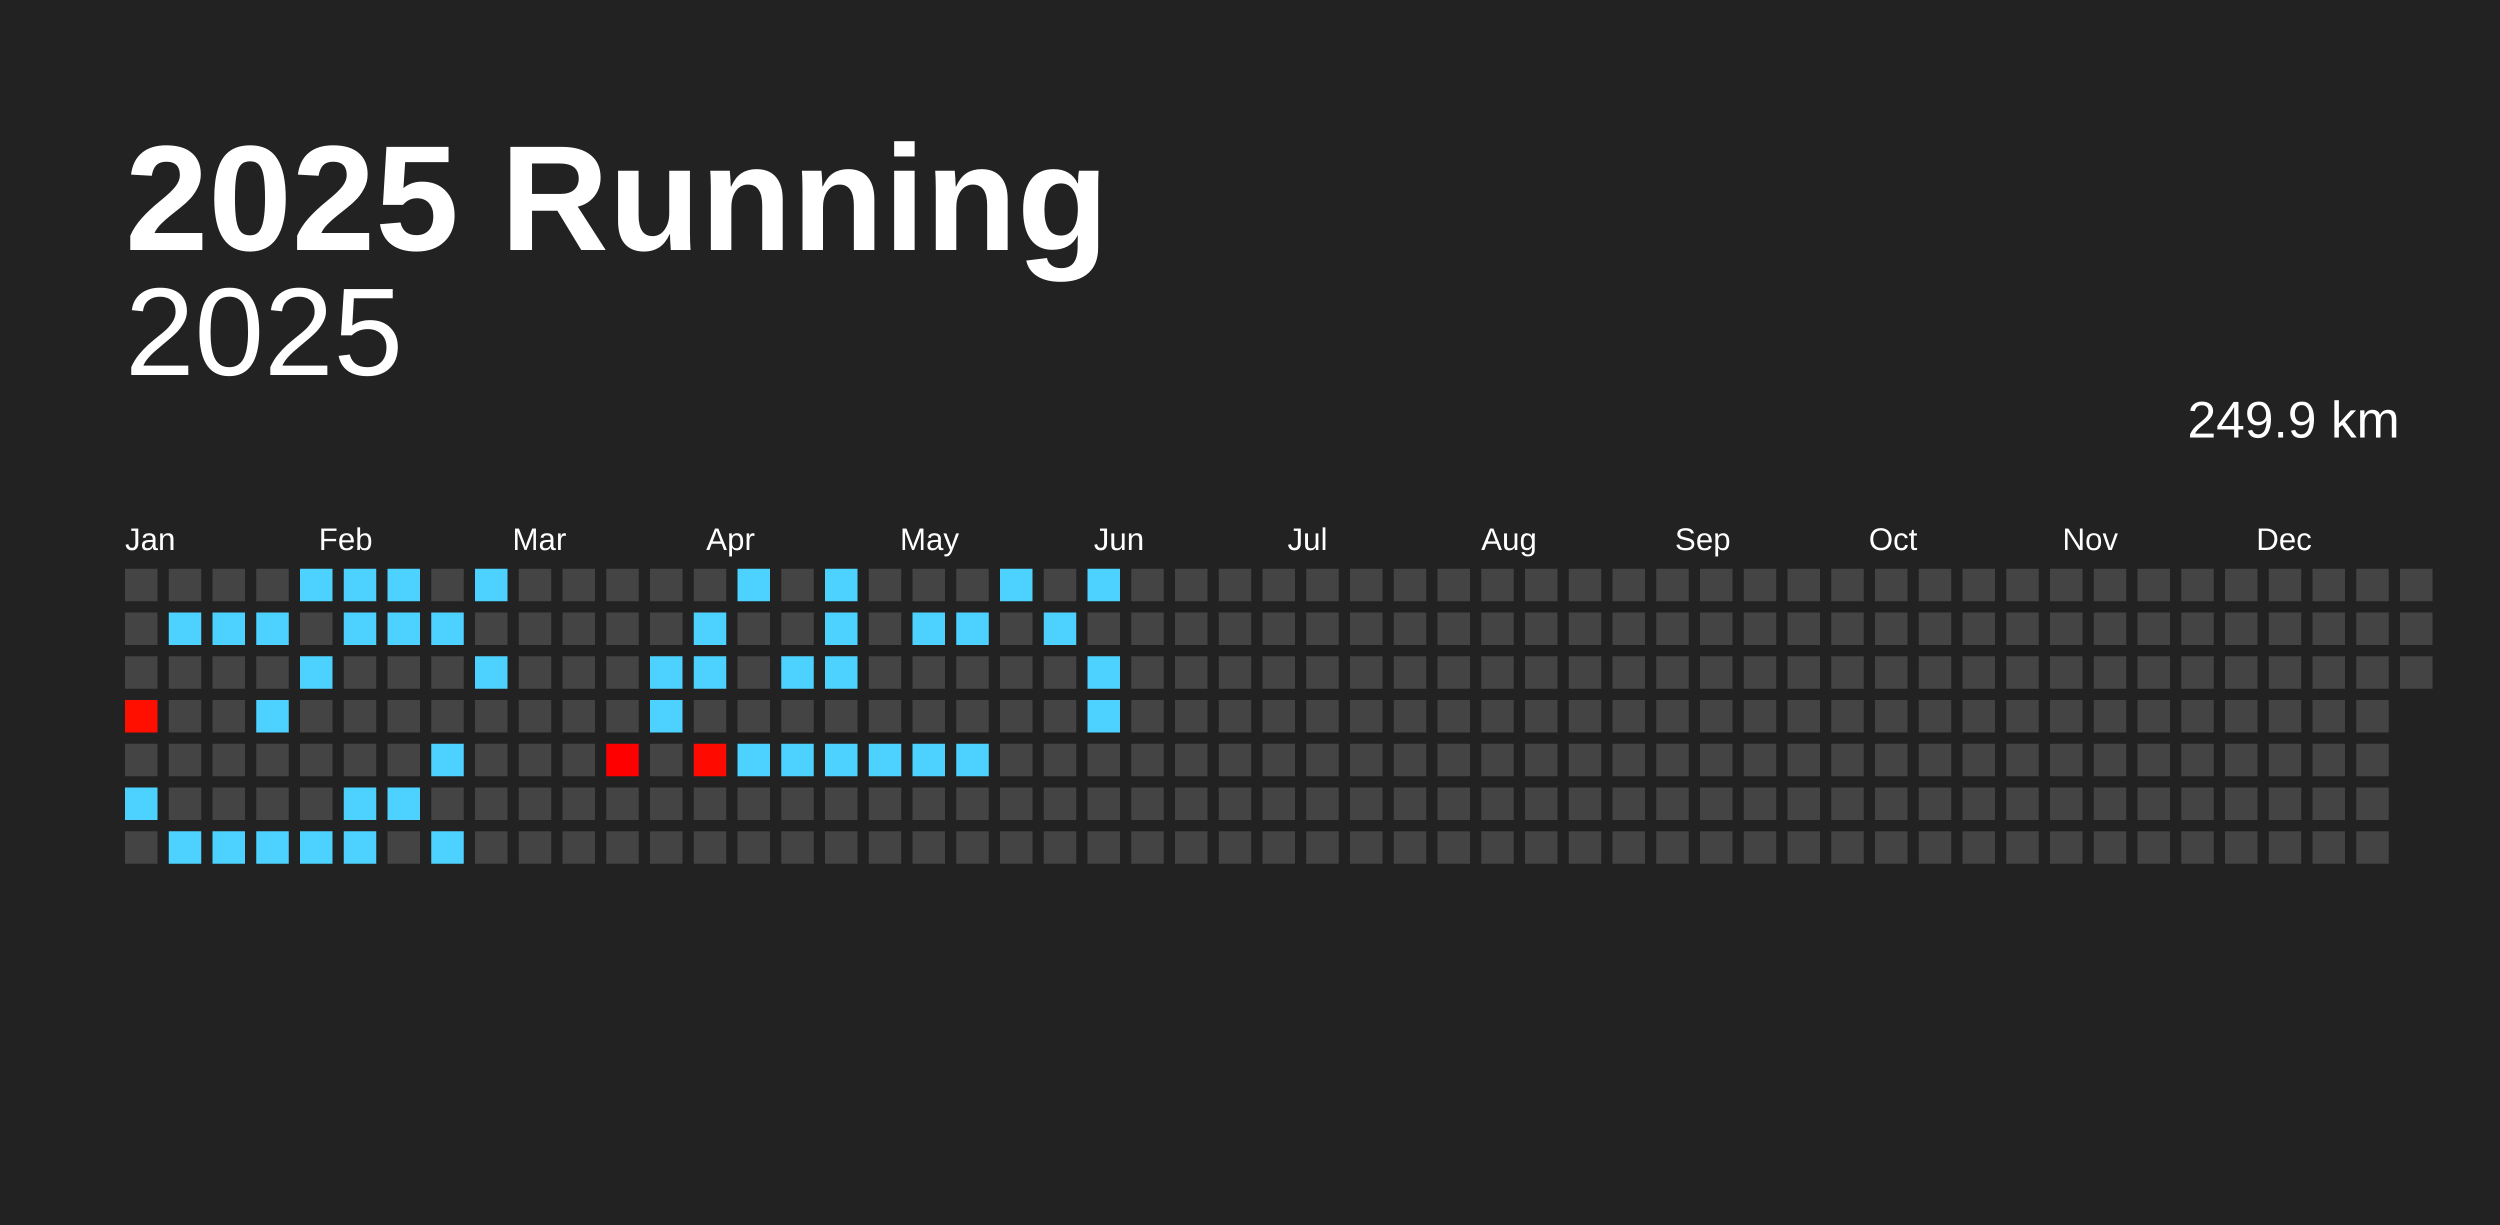
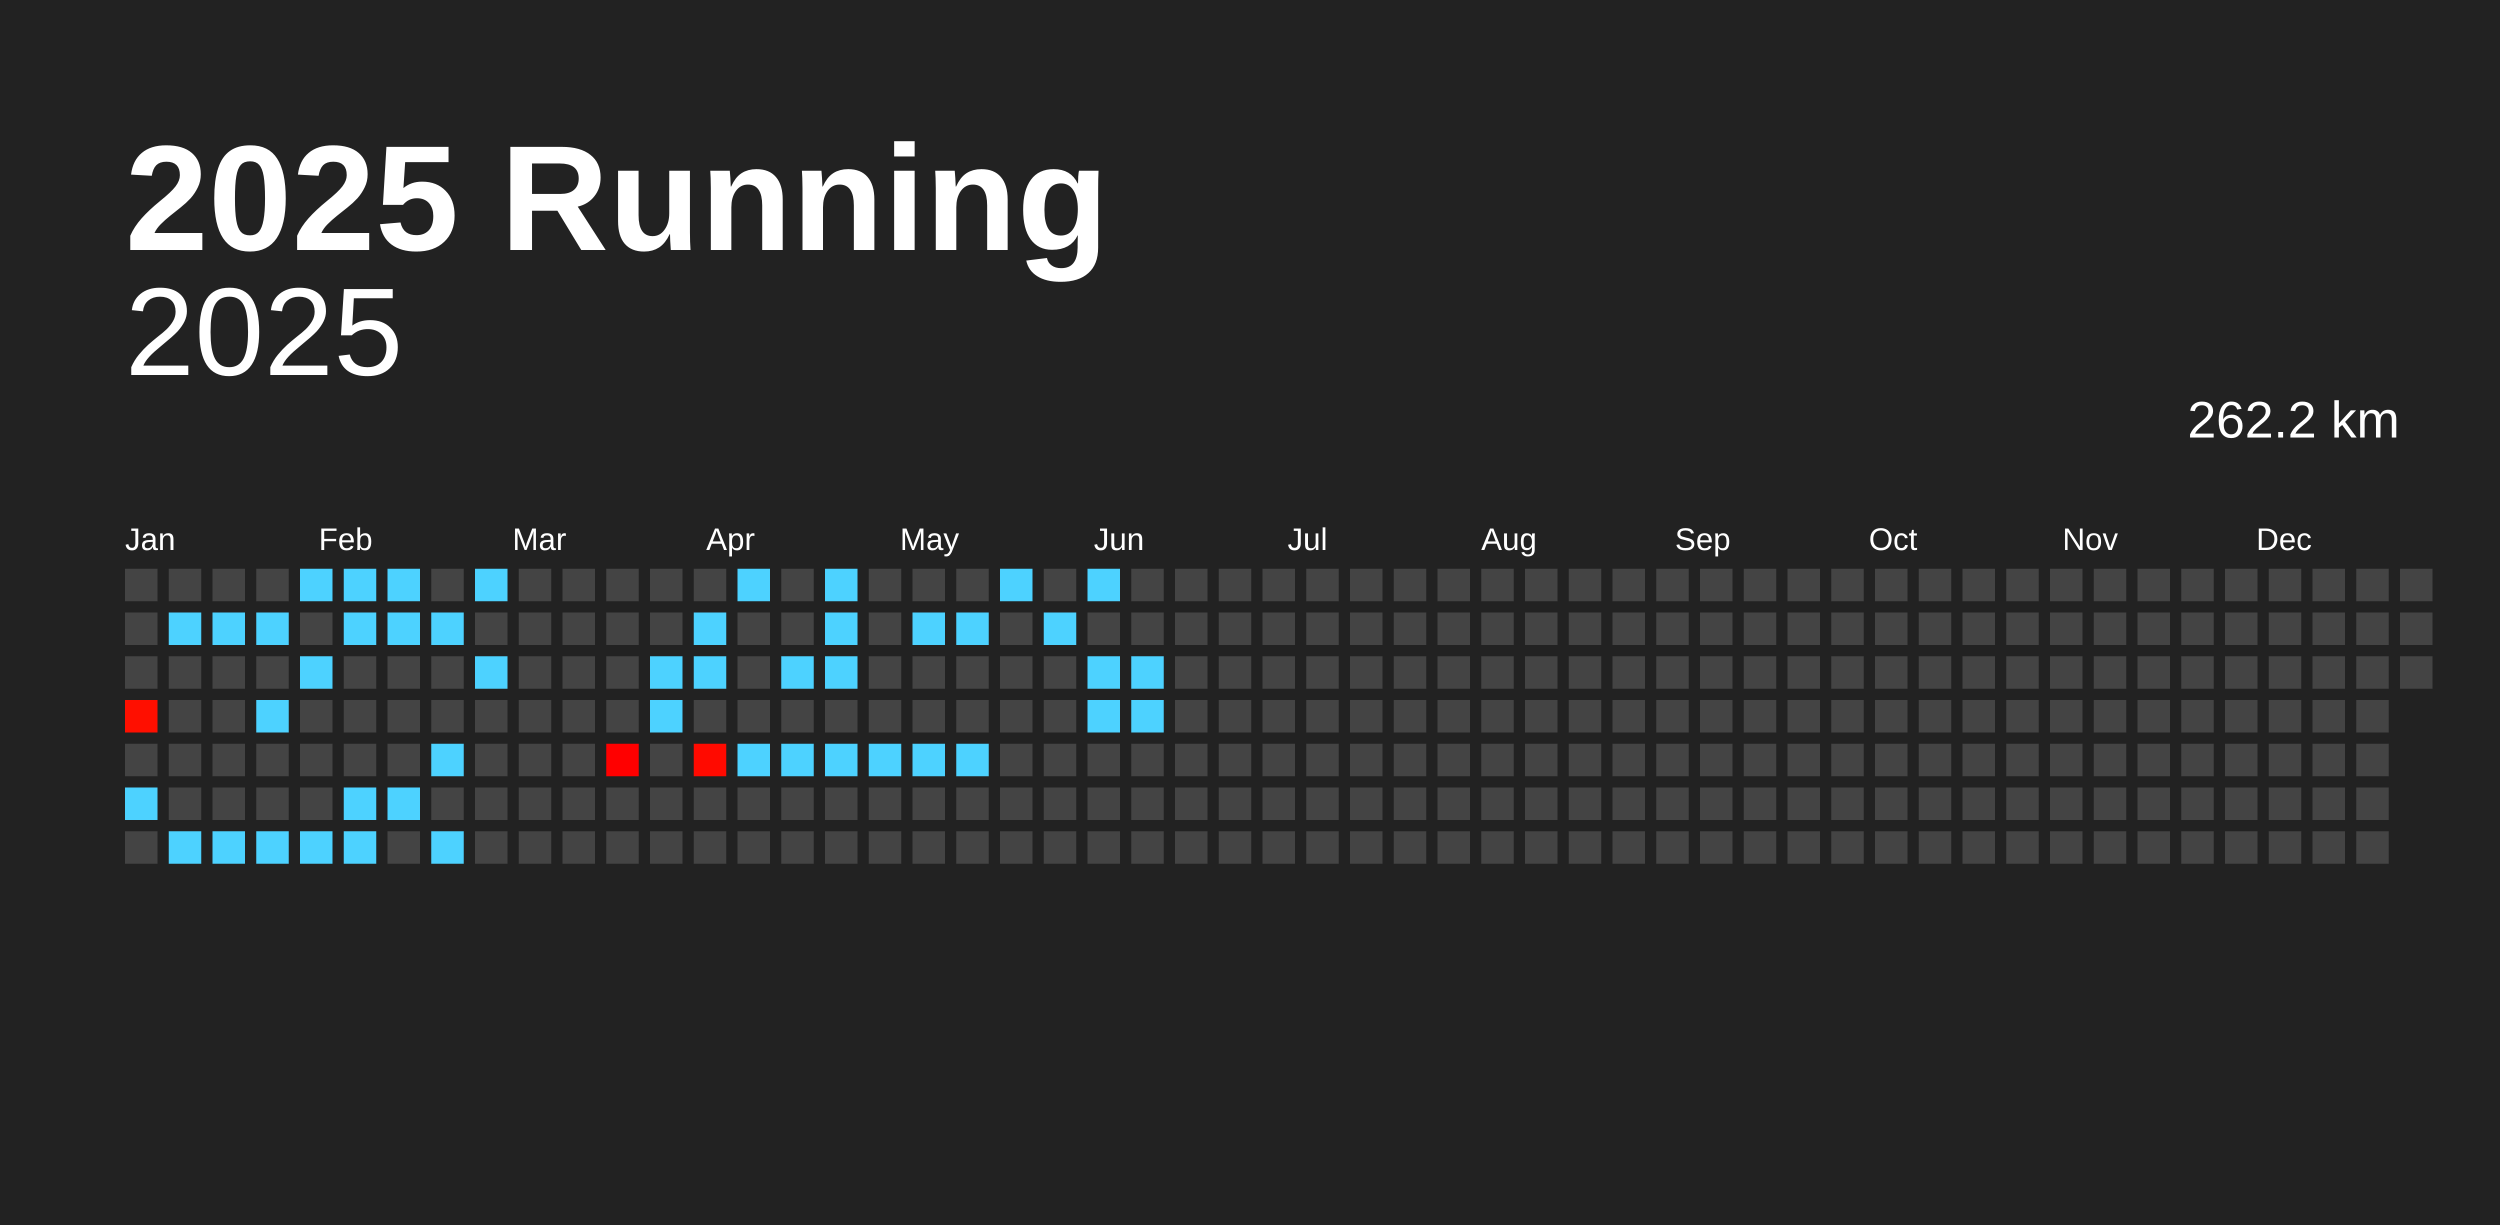
<svg xmlns="http://www.w3.org/2000/svg" baseProfile="full" height="98mm" version="1.1" viewBox="0,0,200,98" width="200mm">
  <defs />
  <rect fill="#222222" height="98" width="200" x="0" y="0" />
  <text fill="#FFFFFF" style="font-size:12px; font-family:Arial; font-weight:bold;" x="10" y="20">2025 Running</text>
  <text alignment-baseline="hanging" fill="#FFFFFF" style="font-size:10.0px; font-family:Arial;" x="10" y="30">2025</text>
-   <text alignment-baseline="hanging" fill="#FFFFFF" style="font-size:4.125px; font-family:Arial;" x="175" y="35">249.9 km</text>
+   <text alignment-baseline="hanging" fill="#FFFFFF" style="font-size:4.125px; font-family:Arial;" x="175" y="35">262.2 km</text>
  <text fill="#FFFFFF" style="font-size:2.5px; font-family:Arial" x="10.0" y="44">Jan</text>
  <text fill="#FFFFFF" style="font-size:2.5px; font-family:Arial" x="25.5" y="44">Feb</text>
  <text fill="#FFFFFF" style="font-size:2.5px; font-family:Arial" x="41.0" y="44">Mar</text>
  <text fill="#FFFFFF" style="font-size:2.5px; font-family:Arial" x="56.5" y="44">Apr</text>
  <text fill="#FFFFFF" style="font-size:2.5px; font-family:Arial" x="72.0" y="44">May</text>
  <text fill="#FFFFFF" style="font-size:2.5px; font-family:Arial" x="87.5" y="44">Jun</text>
  <text fill="#FFFFFF" style="font-size:2.5px; font-family:Arial" x="103.0" y="44">Jul</text>
  <text fill="#FFFFFF" style="font-size:2.5px; font-family:Arial" x="118.5" y="44">Aug</text>
  <text fill="#FFFFFF" style="font-size:2.5px; font-family:Arial" x="134.0" y="44">Sep</text>
  <text fill="#FFFFFF" style="font-size:2.5px; font-family:Arial" x="149.5" y="44">Oct</text>
  <text fill="#FFFFFF" style="font-size:2.5px; font-family:Arial" x="165.0" y="44">Nov</text>
  <text fill="#FFFFFF" style="font-size:2.5px; font-family:Arial" x="180.5" y="44">Dec</text>
  <rect fill="#444444" height="2.6" width="2.6" x="10.0" y="45.5" />
  <rect fill="#444444" height="2.6" width="2.6" x="10.0" y="49.0" />
  <rect fill="#444444" height="2.6" width="2.6" x="10.0" y="52.5" />
  <rect fill="#ff0f00" height="2.6" width="2.6" x="10.0" y="56.0" />
  <rect fill="#444444" height="2.6" width="2.6" x="10.0" y="59.5" />
  <rect fill="#4dd2ff" height="2.6" width="2.6" x="10.0" y="63.0" />
  <rect fill="#444444" height="2.6" width="2.6" x="10.0" y="66.5" />
  <rect fill="#444444" height="2.6" width="2.6" x="13.5" y="45.5" />
  <rect fill="#4dd2ff" height="2.6" width="2.6" x="13.5" y="49.0" />
  <rect fill="#444444" height="2.6" width="2.6" x="13.5" y="52.5" />
  <rect fill="#444444" height="2.6" width="2.6" x="13.5" y="56.0" />
  <rect fill="#444444" height="2.6" width="2.6" x="13.5" y="59.5" />
  <rect fill="#444444" height="2.6" width="2.6" x="13.5" y="63.0" />
  <rect fill="#4dd2ff" height="2.6" width="2.6" x="13.5" y="66.5" />
  <rect fill="#444444" height="2.6" width="2.6" x="17.0" y="45.5" />
  <rect fill="#4dd2ff" height="2.6" width="2.6" x="17.0" y="49.0" />
  <rect fill="#444444" height="2.6" width="2.6" x="17.0" y="52.5" />
  <rect fill="#444444" height="2.6" width="2.6" x="17.0" y="56.0" />
  <rect fill="#444444" height="2.6" width="2.6" x="17.0" y="59.5" />
  <rect fill="#444444" height="2.6" width="2.6" x="17.0" y="63.0" />
  <rect fill="#4dd2ff" height="2.6" width="2.6" x="17.0" y="66.5" />
  <rect fill="#444444" height="2.6" width="2.6" x="20.5" y="45.5" />
  <rect fill="#4dd2ff" height="2.6" width="2.6" x="20.5" y="49.0" />
  <rect fill="#444444" height="2.6" width="2.6" x="20.5" y="52.5" />
  <rect fill="#4dd2ff" height="2.6" width="2.6" x="20.5" y="56.0" />
  <rect fill="#444444" height="2.6" width="2.6" x="20.5" y="59.5" />
  <rect fill="#444444" height="2.6" width="2.6" x="20.5" y="63.0" />
  <rect fill="#4dd2ff" height="2.6" width="2.6" x="20.5" y="66.5" />
  <rect fill="#4dd2ff" height="2.6" width="2.6" x="24.0" y="45.5" />
  <rect fill="#444444" height="2.6" width="2.6" x="24.0" y="49.0" />
  <rect fill="#4dd2ff" height="2.6" width="2.6" x="24.0" y="52.5" />
  <rect fill="#444444" height="2.6" width="2.6" x="24.0" y="56.0" />
  <rect fill="#444444" height="2.6" width="2.6" x="24.0" y="59.5" />
  <rect fill="#444444" height="2.6" width="2.6" x="24.0" y="63.0" />
  <rect fill="#4dd2ff" height="2.6" width="2.6" x="24.0" y="66.5" />
  <rect fill="#4dd2ff" height="2.6" width="2.6" x="27.5" y="45.5" />
  <rect fill="#4dd2ff" height="2.6" width="2.6" x="27.5" y="49.0" />
  <rect fill="#444444" height="2.6" width="2.6" x="27.5" y="52.5" />
  <rect fill="#444444" height="2.6" width="2.6" x="27.5" y="56.0" />
  <rect fill="#444444" height="2.6" width="2.6" x="27.5" y="59.5" />
  <rect fill="#4dd2ff" height="2.6" width="2.6" x="27.5" y="63.0" />
  <rect fill="#4dd2ff" height="2.6" width="2.6" x="27.5" y="66.5" />
  <rect fill="#4dd2ff" height="2.6" width="2.6" x="31.0" y="45.5" />
  <rect fill="#4dd2ff" height="2.6" width="2.6" x="31.0" y="49.0" />
  <rect fill="#444444" height="2.6" width="2.6" x="31.0" y="52.5" />
  <rect fill="#444444" height="2.6" width="2.6" x="31.0" y="56.0" />
  <rect fill="#444444" height="2.6" width="2.6" x="31.0" y="59.5" />
  <rect fill="#4dd2ff" height="2.6" width="2.6" x="31.0" y="63.0" />
  <rect fill="#444444" height="2.6" width="2.6" x="31.0" y="66.5" />
  <rect fill="#444444" height="2.6" width="2.6" x="34.5" y="45.5" />
  <rect fill="#4dd2ff" height="2.6" width="2.6" x="34.5" y="49.0" />
  <rect fill="#444444" height="2.6" width="2.6" x="34.5" y="52.5" />
  <rect fill="#444444" height="2.6" width="2.6" x="34.5" y="56.0" />
  <rect fill="#4dd2ff" height="2.6" width="2.6" x="34.5" y="59.5" />
  <rect fill="#444444" height="2.6" width="2.6" x="34.5" y="63.0" />
  <rect fill="#4dd2ff" height="2.6" width="2.6" x="34.5" y="66.5" />
  <rect fill="#4dd2ff" height="2.6" width="2.6" x="38.0" y="45.5" />
  <rect fill="#444444" height="2.6" width="2.6" x="38.0" y="49.0" />
  <rect fill="#4dd2ff" height="2.6" width="2.6" x="38.0" y="52.5" />
  <rect fill="#444444" height="2.6" width="2.6" x="38.0" y="56.0" />
  <rect fill="#444444" height="2.6" width="2.6" x="38.0" y="59.5" />
  <rect fill="#444444" height="2.6" width="2.6" x="38.0" y="63.0" />
  <rect fill="#444444" height="2.6" width="2.6" x="38.0" y="66.5" />
  <rect fill="#444444" height="2.6" width="2.6" x="41.5" y="45.5" />
  <rect fill="#444444" height="2.6" width="2.6" x="41.5" y="49.0" />
  <rect fill="#444444" height="2.6" width="2.6" x="41.5" y="52.5" />
  <rect fill="#444444" height="2.6" width="2.6" x="41.5" y="56.0" />
  <rect fill="#444444" height="2.6" width="2.6" x="41.5" y="59.5" />
  <rect fill="#444444" height="2.6" width="2.6" x="41.5" y="63.0" />
  <rect fill="#444444" height="2.6" width="2.6" x="41.5" y="66.5" />
  <rect fill="#444444" height="2.6" width="2.6" x="45.0" y="45.5" />
  <rect fill="#444444" height="2.6" width="2.6" x="45.0" y="49.0" />
  <rect fill="#444444" height="2.6" width="2.6" x="45.0" y="52.5" />
  <rect fill="#444444" height="2.6" width="2.6" x="45.0" y="56.0" />
  <rect fill="#444444" height="2.6" width="2.6" x="45.0" y="59.5" />
  <rect fill="#444444" height="2.6" width="2.6" x="45.0" y="63.0" />
  <rect fill="#444444" height="2.6" width="2.6" x="45.0" y="66.5" />
  <rect fill="#444444" height="2.6" width="2.6" x="48.5" y="45.5" />
  <rect fill="#444444" height="2.6" width="2.6" x="48.5" y="49.0" />
  <rect fill="#444444" height="2.6" width="2.6" x="48.5" y="52.5" />
  <rect fill="#444444" height="2.6" width="2.6" x="48.5" y="56.0" />
  <rect fill="#ff0000" height="2.6" width="2.6" x="48.5" y="59.5" />
  <rect fill="#444444" height="2.6" width="2.6" x="48.5" y="63.0" />
  <rect fill="#444444" height="2.6" width="2.6" x="48.5" y="66.5" />
  <rect fill="#444444" height="2.6" width="2.6" x="52.0" y="45.5" />
  <rect fill="#444444" height="2.6" width="2.6" x="52.0" y="49.0" />
  <rect fill="#4dd2ff" height="2.6" width="2.6" x="52.0" y="52.5" />
  <rect fill="#4dd2ff" height="2.6" width="2.6" x="52.0" y="56.0" />
  <rect fill="#444444" height="2.6" width="2.6" x="52.0" y="59.5" />
  <rect fill="#444444" height="2.6" width="2.6" x="52.0" y="63.0" />
  <rect fill="#444444" height="2.6" width="2.6" x="52.0" y="66.5" />
  <rect fill="#444444" height="2.6" width="2.6" x="55.5" y="45.5" />
  <rect fill="#4dd2ff" height="2.6" width="2.6" x="55.5" y="49.0" />
  <rect fill="#4dd2ff" height="2.6" width="2.6" x="55.5" y="52.5" />
  <rect fill="#444444" height="2.6" width="2.6" x="55.5" y="56.0" />
  <rect fill="#ff0a00" height="2.6" width="2.6" x="55.5" y="59.5" />
  <rect fill="#444444" height="2.6" width="2.6" x="55.5" y="63.0" />
  <rect fill="#444444" height="2.6" width="2.6" x="55.5" y="66.5" />
  <rect fill="#4dd2ff" height="2.6" width="2.6" x="59.0" y="45.5" />
  <rect fill="#444444" height="2.6" width="2.6" x="59.0" y="49.0" />
  <rect fill="#444444" height="2.6" width="2.6" x="59.0" y="52.5" />
  <rect fill="#444444" height="2.6" width="2.6" x="59.0" y="56.0" />
  <rect fill="#4dd2ff" height="2.6" width="2.6" x="59.0" y="59.5" />
  <rect fill="#444444" height="2.6" width="2.6" x="59.0" y="63.0" />
  <rect fill="#444444" height="2.6" width="2.6" x="59.0" y="66.5" />
  <rect fill="#444444" height="2.6" width="2.6" x="62.5" y="45.5" />
  <rect fill="#444444" height="2.6" width="2.6" x="62.5" y="49.0" />
  <rect fill="#4dd2ff" height="2.6" width="2.6" x="62.5" y="52.5" />
  <rect fill="#444444" height="2.6" width="2.6" x="62.5" y="56.0" />
  <rect fill="#4dd2ff" height="2.6" width="2.6" x="62.5" y="59.5" />
  <rect fill="#444444" height="2.6" width="2.6" x="62.5" y="63.0" />
  <rect fill="#444444" height="2.6" width="2.6" x="62.5" y="66.5" />
  <rect fill="#4dd2ff" height="2.6" width="2.6" x="66.0" y="45.5" />
  <rect fill="#4dd2ff" height="2.6" width="2.6" x="66.0" y="49.0" />
  <rect fill="#4dd2ff" height="2.6" width="2.6" x="66.0" y="52.5" />
  <rect fill="#444444" height="2.6" width="2.6" x="66.0" y="56.0" />
  <rect fill="#4dd2ff" height="2.6" width="2.6" x="66.0" y="59.5" />
  <rect fill="#444444" height="2.6" width="2.6" x="66.0" y="63.0" />
  <rect fill="#444444" height="2.6" width="2.6" x="66.0" y="66.5" />
  <rect fill="#444444" height="2.6" width="2.6" x="69.5" y="45.5" />
  <rect fill="#444444" height="2.6" width="2.6" x="69.5" y="49.0" />
  <rect fill="#444444" height="2.6" width="2.6" x="69.5" y="52.5" />
  <rect fill="#444444" height="2.6" width="2.6" x="69.5" y="56.0" />
  <rect fill="#4dd2ff" height="2.6" width="2.6" x="69.5" y="59.5" />
  <rect fill="#444444" height="2.6" width="2.6" x="69.5" y="63.0" />
  <rect fill="#444444" height="2.6" width="2.6" x="69.5" y="66.5" />
  <rect fill="#444444" height="2.6" width="2.6" x="73.0" y="45.5" />
  <rect fill="#4dd2ff" height="2.6" width="2.6" x="73.0" y="49.0" />
  <rect fill="#444444" height="2.6" width="2.6" x="73.0" y="52.5" />
  <rect fill="#444444" height="2.6" width="2.6" x="73.0" y="56.0" />
  <rect fill="#4dd2ff" height="2.6" width="2.6" x="73.0" y="59.5" />
  <rect fill="#444444" height="2.6" width="2.6" x="73.0" y="63.0" />
  <rect fill="#444444" height="2.6" width="2.6" x="73.0" y="66.5" />
  <rect fill="#444444" height="2.6" width="2.6" x="76.5" y="45.5" />
  <rect fill="#4dd2ff" height="2.6" width="2.6" x="76.5" y="49.0" />
  <rect fill="#444444" height="2.6" width="2.6" x="76.5" y="52.5" />
  <rect fill="#444444" height="2.6" width="2.6" x="76.5" y="56.0" />
  <rect fill="#4dd2ff" height="2.6" width="2.6" x="76.5" y="59.5" />
  <rect fill="#444444" height="2.6" width="2.6" x="76.5" y="63.0" />
  <rect fill="#444444" height="2.6" width="2.6" x="76.5" y="66.5" />
  <rect fill="#4dd2ff" height="2.6" width="2.6" x="80.0" y="45.5" />
  <rect fill="#444444" height="2.6" width="2.6" x="80.0" y="49.0" />
  <rect fill="#444444" height="2.6" width="2.6" x="80.0" y="52.5" />
  <rect fill="#444444" height="2.6" width="2.6" x="80.0" y="56.0" />
  <rect fill="#444444" height="2.6" width="2.6" x="80.0" y="59.5" />
  <rect fill="#444444" height="2.6" width="2.6" x="80.0" y="63.0" />
  <rect fill="#444444" height="2.6" width="2.6" x="80.0" y="66.5" />
  <rect fill="#444444" height="2.6" width="2.6" x="83.5" y="45.5" />
  <rect fill="#4dd2ff" height="2.6" width="2.6" x="83.5" y="49.0" />
  <rect fill="#444444" height="2.6" width="2.6" x="83.5" y="52.5" />
  <rect fill="#444444" height="2.6" width="2.6" x="83.5" y="56.0" />
  <rect fill="#444444" height="2.6" width="2.6" x="83.5" y="59.5" />
  <rect fill="#444444" height="2.6" width="2.6" x="83.5" y="63.0" />
  <rect fill="#444444" height="2.6" width="2.6" x="83.5" y="66.5" />
  <rect fill="#4dd2ff" height="2.6" width="2.6" x="87.0" y="45.5" />
  <rect fill="#444444" height="2.6" width="2.6" x="87.0" y="49.0" />
  <rect fill="#4dd2ff" height="2.6" width="2.6" x="87.0" y="52.5" />
  <rect fill="#4dd2ff" height="2.6" width="2.6" x="87.0" y="56.0" />
  <rect fill="#444444" height="2.6" width="2.6" x="87.0" y="59.5" />
  <rect fill="#444444" height="2.6" width="2.6" x="87.0" y="63.0" />
  <rect fill="#444444" height="2.6" width="2.6" x="87.0" y="66.5" />
  <rect fill="#444444" height="2.6" width="2.6" x="90.5" y="45.5" />
  <rect fill="#444444" height="2.6" width="2.6" x="90.5" y="49.0" />
-   <rect fill="#444444" height="2.6" width="2.6" x="90.5" y="52.5" />
-   <rect fill="#444444" height="2.6" width="2.6" x="90.5" y="56.0" />
+   <rect fill="#4dd2ff" height="2.6" width="2.6" x="90.5" y="52.5" />
+   <rect fill="#4dd2ff" height="2.6" width="2.6" x="90.5" y="56.0" />
  <rect fill="#444444" height="2.6" width="2.6" x="90.5" y="59.5" />
  <rect fill="#444444" height="2.6" width="2.6" x="90.5" y="63.0" />
  <rect fill="#444444" height="2.6" width="2.6" x="90.5" y="66.5" />
  <rect fill="#444444" height="2.6" width="2.6" x="94.0" y="45.5" />
  <rect fill="#444444" height="2.6" width="2.6" x="94.0" y="49.0" />
  <rect fill="#444444" height="2.6" width="2.6" x="94.0" y="52.5" />
  <rect fill="#444444" height="2.6" width="2.6" x="94.0" y="56.0" />
  <rect fill="#444444" height="2.6" width="2.6" x="94.0" y="59.5" />
  <rect fill="#444444" height="2.6" width="2.6" x="94.0" y="63.0" />
  <rect fill="#444444" height="2.6" width="2.6" x="94.0" y="66.5" />
  <rect fill="#444444" height="2.6" width="2.6" x="97.5" y="45.5" />
  <rect fill="#444444" height="2.6" width="2.6" x="97.5" y="49.0" />
  <rect fill="#444444" height="2.6" width="2.6" x="97.5" y="52.5" />
  <rect fill="#444444" height="2.6" width="2.6" x="97.5" y="56.0" />
  <rect fill="#444444" height="2.6" width="2.6" x="97.5" y="59.5" />
  <rect fill="#444444" height="2.6" width="2.6" x="97.5" y="63.0" />
  <rect fill="#444444" height="2.6" width="2.6" x="97.5" y="66.5" />
  <rect fill="#444444" height="2.6" width="2.6" x="101.0" y="45.5" />
  <rect fill="#444444" height="2.6" width="2.6" x="101.0" y="49.0" />
  <rect fill="#444444" height="2.6" width="2.6" x="101.0" y="52.5" />
  <rect fill="#444444" height="2.6" width="2.6" x="101.0" y="56.0" />
  <rect fill="#444444" height="2.6" width="2.6" x="101.0" y="59.5" />
  <rect fill="#444444" height="2.6" width="2.6" x="101.0" y="63.0" />
  <rect fill="#444444" height="2.6" width="2.6" x="101.0" y="66.5" />
  <rect fill="#444444" height="2.6" width="2.6" x="104.5" y="45.5" />
  <rect fill="#444444" height="2.6" width="2.6" x="104.5" y="49.0" />
  <rect fill="#444444" height="2.6" width="2.6" x="104.5" y="52.5" />
  <rect fill="#444444" height="2.6" width="2.6" x="104.5" y="56.0" />
  <rect fill="#444444" height="2.6" width="2.6" x="104.5" y="59.5" />
  <rect fill="#444444" height="2.6" width="2.6" x="104.5" y="63.0" />
  <rect fill="#444444" height="2.6" width="2.6" x="104.5" y="66.5" />
  <rect fill="#444444" height="2.6" width="2.6" x="108.0" y="45.5" />
  <rect fill="#444444" height="2.6" width="2.6" x="108.0" y="49.0" />
  <rect fill="#444444" height="2.6" width="2.6" x="108.0" y="52.5" />
  <rect fill="#444444" height="2.6" width="2.6" x="108.0" y="56.0" />
  <rect fill="#444444" height="2.6" width="2.6" x="108.0" y="59.5" />
  <rect fill="#444444" height="2.6" width="2.6" x="108.0" y="63.0" />
  <rect fill="#444444" height="2.6" width="2.6" x="108.0" y="66.5" />
  <rect fill="#444444" height="2.6" width="2.6" x="111.5" y="45.5" />
  <rect fill="#444444" height="2.6" width="2.6" x="111.5" y="49.0" />
  <rect fill="#444444" height="2.6" width="2.6" x="111.5" y="52.5" />
  <rect fill="#444444" height="2.6" width="2.6" x="111.5" y="56.0" />
  <rect fill="#444444" height="2.6" width="2.6" x="111.5" y="59.5" />
  <rect fill="#444444" height="2.6" width="2.6" x="111.5" y="63.0" />
  <rect fill="#444444" height="2.6" width="2.6" x="111.5" y="66.5" />
  <rect fill="#444444" height="2.6" width="2.6" x="115.0" y="45.5" />
  <rect fill="#444444" height="2.6" width="2.6" x="115.0" y="49.0" />
  <rect fill="#444444" height="2.6" width="2.6" x="115.0" y="52.5" />
  <rect fill="#444444" height="2.6" width="2.6" x="115.0" y="56.0" />
  <rect fill="#444444" height="2.6" width="2.6" x="115.0" y="59.5" />
  <rect fill="#444444" height="2.6" width="2.6" x="115.0" y="63.0" />
  <rect fill="#444444" height="2.6" width="2.6" x="115.0" y="66.5" />
  <rect fill="#444444" height="2.6" width="2.6" x="118.5" y="45.5" />
  <rect fill="#444444" height="2.6" width="2.6" x="118.5" y="49.0" />
  <rect fill="#444444" height="2.6" width="2.6" x="118.5" y="52.5" />
  <rect fill="#444444" height="2.6" width="2.6" x="118.5" y="56.0" />
  <rect fill="#444444" height="2.6" width="2.6" x="118.5" y="59.5" />
  <rect fill="#444444" height="2.6" width="2.6" x="118.5" y="63.0" />
  <rect fill="#444444" height="2.6" width="2.6" x="118.5" y="66.5" />
  <rect fill="#444444" height="2.6" width="2.6" x="122.0" y="45.5" />
  <rect fill="#444444" height="2.6" width="2.6" x="122.0" y="49.0" />
  <rect fill="#444444" height="2.6" width="2.6" x="122.0" y="52.5" />
  <rect fill="#444444" height="2.6" width="2.6" x="122.0" y="56.0" />
  <rect fill="#444444" height="2.6" width="2.6" x="122.0" y="59.5" />
  <rect fill="#444444" height="2.6" width="2.6" x="122.0" y="63.0" />
  <rect fill="#444444" height="2.6" width="2.6" x="122.0" y="66.5" />
  <rect fill="#444444" height="2.6" width="2.6" x="125.5" y="45.5" />
  <rect fill="#444444" height="2.6" width="2.6" x="125.5" y="49.0" />
  <rect fill="#444444" height="2.6" width="2.6" x="125.5" y="52.5" />
  <rect fill="#444444" height="2.6" width="2.6" x="125.5" y="56.0" />
  <rect fill="#444444" height="2.6" width="2.6" x="125.5" y="59.5" />
  <rect fill="#444444" height="2.6" width="2.6" x="125.5" y="63.0" />
  <rect fill="#444444" height="2.6" width="2.6" x="125.5" y="66.5" />
  <rect fill="#444444" height="2.6" width="2.6" x="129.0" y="45.5" />
  <rect fill="#444444" height="2.6" width="2.6" x="129.0" y="49.0" />
  <rect fill="#444444" height="2.6" width="2.6" x="129.0" y="52.5" />
  <rect fill="#444444" height="2.6" width="2.6" x="129.0" y="56.0" />
  <rect fill="#444444" height="2.6" width="2.6" x="129.0" y="59.5" />
  <rect fill="#444444" height="2.6" width="2.6" x="129.0" y="63.0" />
  <rect fill="#444444" height="2.6" width="2.6" x="129.0" y="66.5" />
  <rect fill="#444444" height="2.6" width="2.6" x="132.5" y="45.5" />
  <rect fill="#444444" height="2.6" width="2.6" x="132.5" y="49.0" />
  <rect fill="#444444" height="2.6" width="2.6" x="132.5" y="52.5" />
  <rect fill="#444444" height="2.6" width="2.6" x="132.5" y="56.0" />
  <rect fill="#444444" height="2.6" width="2.6" x="132.5" y="59.5" />
  <rect fill="#444444" height="2.6" width="2.6" x="132.5" y="63.0" />
  <rect fill="#444444" height="2.6" width="2.6" x="132.5" y="66.5" />
  <rect fill="#444444" height="2.6" width="2.6" x="136.0" y="45.5" />
  <rect fill="#444444" height="2.6" width="2.6" x="136.0" y="49.0" />
  <rect fill="#444444" height="2.6" width="2.6" x="136.0" y="52.5" />
  <rect fill="#444444" height="2.6" width="2.6" x="136.0" y="56.0" />
  <rect fill="#444444" height="2.6" width="2.6" x="136.0" y="59.5" />
  <rect fill="#444444" height="2.6" width="2.6" x="136.0" y="63.0" />
  <rect fill="#444444" height="2.6" width="2.6" x="136.0" y="66.5" />
  <rect fill="#444444" height="2.6" width="2.6" x="139.5" y="45.5" />
  <rect fill="#444444" height="2.6" width="2.6" x="139.5" y="49.0" />
  <rect fill="#444444" height="2.6" width="2.6" x="139.5" y="52.5" />
  <rect fill="#444444" height="2.6" width="2.6" x="139.5" y="56.0" />
  <rect fill="#444444" height="2.6" width="2.6" x="139.5" y="59.5" />
  <rect fill="#444444" height="2.6" width="2.6" x="139.5" y="63.0" />
  <rect fill="#444444" height="2.6" width="2.6" x="139.5" y="66.5" />
  <rect fill="#444444" height="2.6" width="2.6" x="143.0" y="45.5" />
  <rect fill="#444444" height="2.6" width="2.6" x="143.0" y="49.0" />
  <rect fill="#444444" height="2.6" width="2.6" x="143.0" y="52.5" />
  <rect fill="#444444" height="2.6" width="2.6" x="143.0" y="56.0" />
  <rect fill="#444444" height="2.6" width="2.6" x="143.0" y="59.5" />
  <rect fill="#444444" height="2.6" width="2.6" x="143.0" y="63.0" />
  <rect fill="#444444" height="2.6" width="2.6" x="143.0" y="66.5" />
  <rect fill="#444444" height="2.6" width="2.6" x="146.5" y="45.5" />
  <rect fill="#444444" height="2.6" width="2.6" x="146.5" y="49.0" />
  <rect fill="#444444" height="2.6" width="2.6" x="146.5" y="52.5" />
  <rect fill="#444444" height="2.6" width="2.6" x="146.5" y="56.0" />
  <rect fill="#444444" height="2.6" width="2.6" x="146.5" y="59.5" />
  <rect fill="#444444" height="2.6" width="2.6" x="146.5" y="63.0" />
  <rect fill="#444444" height="2.6" width="2.6" x="146.5" y="66.5" />
  <rect fill="#444444" height="2.6" width="2.6" x="150.0" y="45.5" />
  <rect fill="#444444" height="2.6" width="2.6" x="150.0" y="49.0" />
  <rect fill="#444444" height="2.6" width="2.6" x="150.0" y="52.5" />
  <rect fill="#444444" height="2.6" width="2.6" x="150.0" y="56.0" />
  <rect fill="#444444" height="2.6" width="2.6" x="150.0" y="59.5" />
  <rect fill="#444444" height="2.6" width="2.6" x="150.0" y="63.0" />
  <rect fill="#444444" height="2.6" width="2.6" x="150.0" y="66.5" />
  <rect fill="#444444" height="2.6" width="2.6" x="153.5" y="45.5" />
  <rect fill="#444444" height="2.6" width="2.6" x="153.5" y="49.0" />
  <rect fill="#444444" height="2.6" width="2.6" x="153.5" y="52.5" />
  <rect fill="#444444" height="2.6" width="2.6" x="153.5" y="56.0" />
  <rect fill="#444444" height="2.6" width="2.6" x="153.5" y="59.5" />
  <rect fill="#444444" height="2.6" width="2.6" x="153.5" y="63.0" />
  <rect fill="#444444" height="2.6" width="2.6" x="153.5" y="66.5" />
  <rect fill="#444444" height="2.6" width="2.6" x="157.0" y="45.5" />
  <rect fill="#444444" height="2.6" width="2.6" x="157.0" y="49.0" />
  <rect fill="#444444" height="2.6" width="2.6" x="157.0" y="52.5" />
  <rect fill="#444444" height="2.6" width="2.6" x="157.0" y="56.0" />
  <rect fill="#444444" height="2.6" width="2.6" x="157.0" y="59.5" />
  <rect fill="#444444" height="2.6" width="2.6" x="157.0" y="63.0" />
  <rect fill="#444444" height="2.6" width="2.6" x="157.0" y="66.5" />
  <rect fill="#444444" height="2.6" width="2.6" x="160.5" y="45.5" />
  <rect fill="#444444" height="2.6" width="2.6" x="160.5" y="49.0" />
  <rect fill="#444444" height="2.6" width="2.6" x="160.5" y="52.5" />
  <rect fill="#444444" height="2.6" width="2.6" x="160.5" y="56.0" />
  <rect fill="#444444" height="2.6" width="2.6" x="160.5" y="59.5" />
  <rect fill="#444444" height="2.6" width="2.6" x="160.5" y="63.0" />
  <rect fill="#444444" height="2.6" width="2.6" x="160.5" y="66.5" />
  <rect fill="#444444" height="2.6" width="2.6" x="164.0" y="45.5" />
  <rect fill="#444444" height="2.6" width="2.6" x="164.0" y="49.0" />
  <rect fill="#444444" height="2.6" width="2.6" x="164.0" y="52.5" />
  <rect fill="#444444" height="2.6" width="2.6" x="164.0" y="56.0" />
  <rect fill="#444444" height="2.6" width="2.6" x="164.0" y="59.5" />
  <rect fill="#444444" height="2.6" width="2.6" x="164.0" y="63.0" />
  <rect fill="#444444" height="2.6" width="2.6" x="164.0" y="66.5" />
  <rect fill="#444444" height="2.6" width="2.6" x="167.5" y="45.5" />
  <rect fill="#444444" height="2.6" width="2.6" x="167.5" y="49.0" />
  <rect fill="#444444" height="2.6" width="2.6" x="167.5" y="52.5" />
  <rect fill="#444444" height="2.6" width="2.6" x="167.5" y="56.0" />
  <rect fill="#444444" height="2.6" width="2.6" x="167.5" y="59.5" />
  <rect fill="#444444" height="2.6" width="2.6" x="167.5" y="63.0" />
  <rect fill="#444444" height="2.6" width="2.6" x="167.5" y="66.5" />
  <rect fill="#444444" height="2.6" width="2.6" x="171.0" y="45.5" />
  <rect fill="#444444" height="2.6" width="2.6" x="171.0" y="49.0" />
  <rect fill="#444444" height="2.6" width="2.6" x="171.0" y="52.5" />
  <rect fill="#444444" height="2.6" width="2.6" x="171.0" y="56.0" />
  <rect fill="#444444" height="2.6" width="2.6" x="171.0" y="59.5" />
  <rect fill="#444444" height="2.6" width="2.6" x="171.0" y="63.0" />
  <rect fill="#444444" height="2.6" width="2.6" x="171.0" y="66.5" />
  <rect fill="#444444" height="2.6" width="2.6" x="174.5" y="45.5" />
  <rect fill="#444444" height="2.6" width="2.6" x="174.5" y="49.0" />
  <rect fill="#444444" height="2.6" width="2.6" x="174.5" y="52.5" />
  <rect fill="#444444" height="2.6" width="2.6" x="174.5" y="56.0" />
  <rect fill="#444444" height="2.6" width="2.6" x="174.5" y="59.5" />
  <rect fill="#444444" height="2.6" width="2.6" x="174.5" y="63.0" />
  <rect fill="#444444" height="2.6" width="2.6" x="174.5" y="66.5" />
  <rect fill="#444444" height="2.6" width="2.6" x="178.0" y="45.5" />
  <rect fill="#444444" height="2.6" width="2.6" x="178.0" y="49.0" />
  <rect fill="#444444" height="2.6" width="2.6" x="178.0" y="52.5" />
  <rect fill="#444444" height="2.6" width="2.6" x="178.0" y="56.0" />
  <rect fill="#444444" height="2.6" width="2.6" x="178.0" y="59.5" />
  <rect fill="#444444" height="2.6" width="2.6" x="178.0" y="63.0" />
  <rect fill="#444444" height="2.6" width="2.6" x="178.0" y="66.5" />
  <rect fill="#444444" height="2.6" width="2.6" x="181.5" y="45.5" />
  <rect fill="#444444" height="2.6" width="2.6" x="181.5" y="49.0" />
  <rect fill="#444444" height="2.6" width="2.6" x="181.5" y="52.5" />
  <rect fill="#444444" height="2.6" width="2.6" x="181.5" y="56.0" />
  <rect fill="#444444" height="2.6" width="2.6" x="181.5" y="59.5" />
  <rect fill="#444444" height="2.6" width="2.6" x="181.5" y="63.0" />
  <rect fill="#444444" height="2.6" width="2.6" x="181.5" y="66.5" />
  <rect fill="#444444" height="2.6" width="2.6" x="185.0" y="45.5" />
  <rect fill="#444444" height="2.6" width="2.6" x="185.0" y="49.0" />
  <rect fill="#444444" height="2.6" width="2.6" x="185.0" y="52.5" />
  <rect fill="#444444" height="2.6" width="2.6" x="185.0" y="56.0" />
  <rect fill="#444444" height="2.6" width="2.6" x="185.0" y="59.5" />
  <rect fill="#444444" height="2.6" width="2.6" x="185.0" y="63.0" />
  <rect fill="#444444" height="2.6" width="2.6" x="185.0" y="66.5" />
  <rect fill="#444444" height="2.6" width="2.6" x="188.5" y="45.5" />
  <rect fill="#444444" height="2.6" width="2.6" x="188.5" y="49.0" />
  <rect fill="#444444" height="2.6" width="2.6" x="188.5" y="52.5" />
  <rect fill="#444444" height="2.6" width="2.6" x="188.5" y="56.0" />
  <rect fill="#444444" height="2.6" width="2.6" x="188.5" y="59.5" />
  <rect fill="#444444" height="2.6" width="2.6" x="188.5" y="63.0" />
  <rect fill="#444444" height="2.6" width="2.6" x="188.5" y="66.5" />
  <rect fill="#444444" height="2.6" width="2.6" x="192.0" y="45.5" />
  <rect fill="#444444" height="2.6" width="2.6" x="192.0" y="49.0" />
  <rect fill="#444444" height="2.6" width="2.6" x="192.0" y="52.5" />
</svg>
